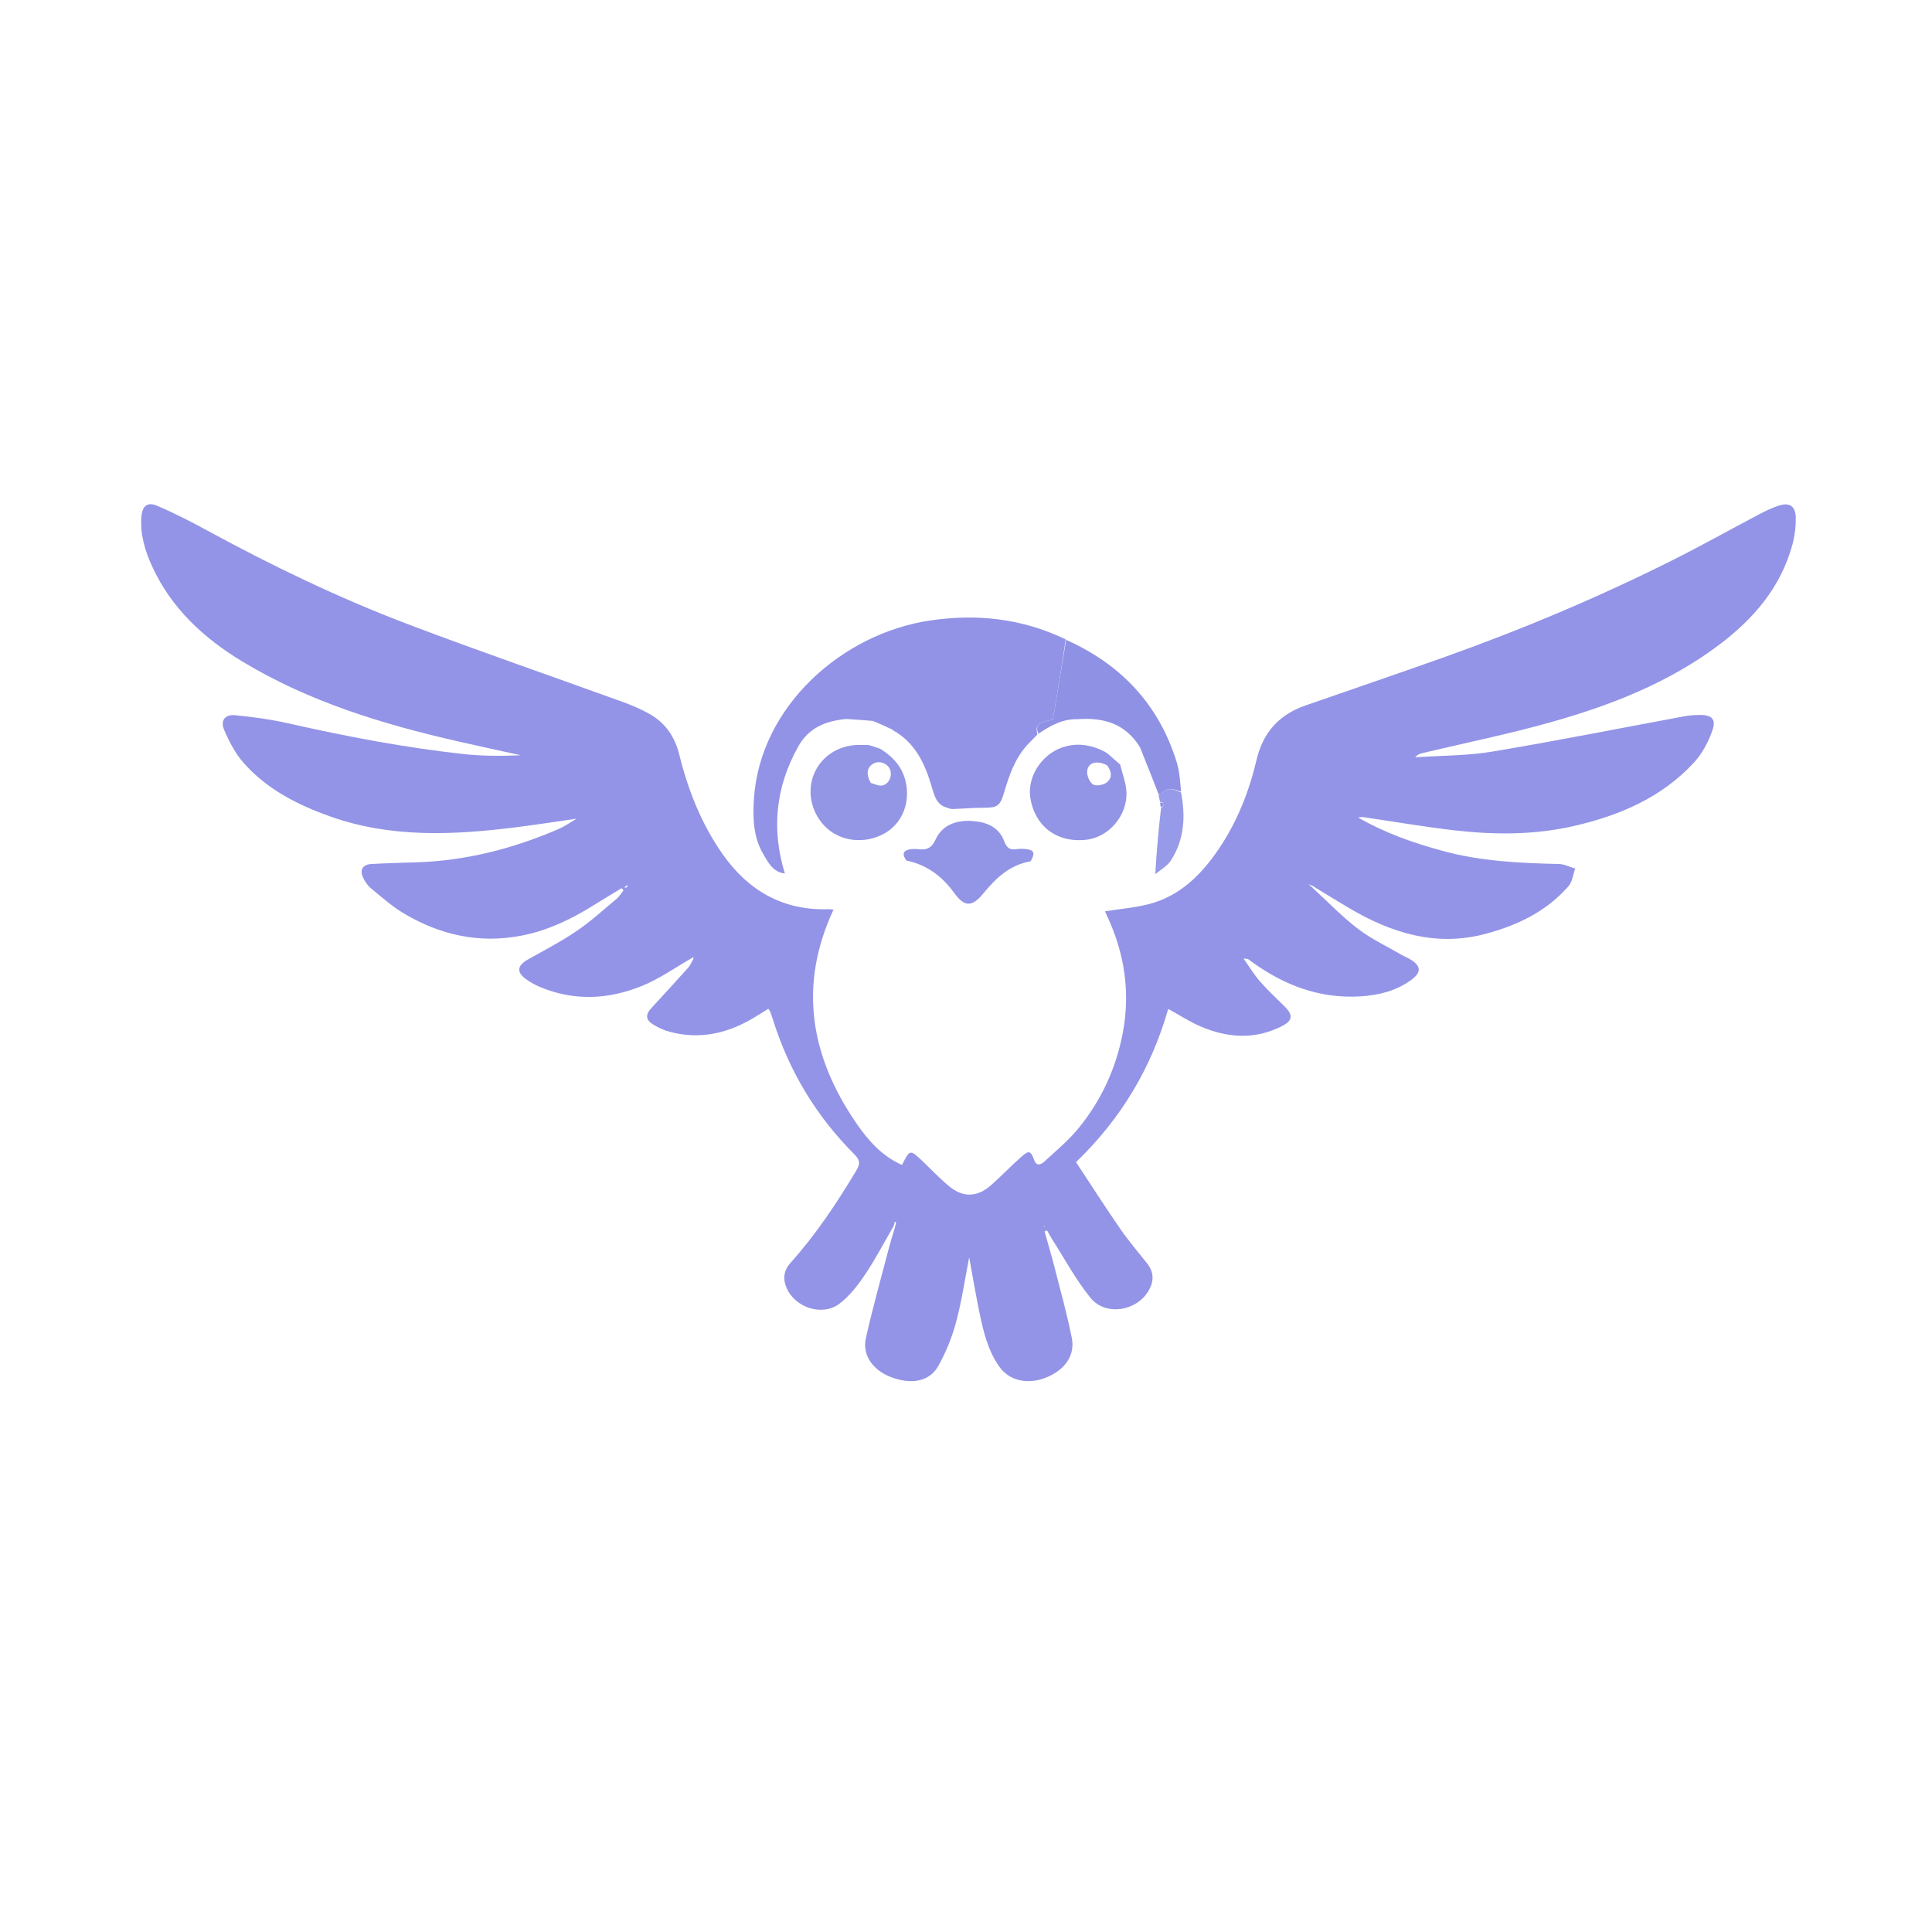
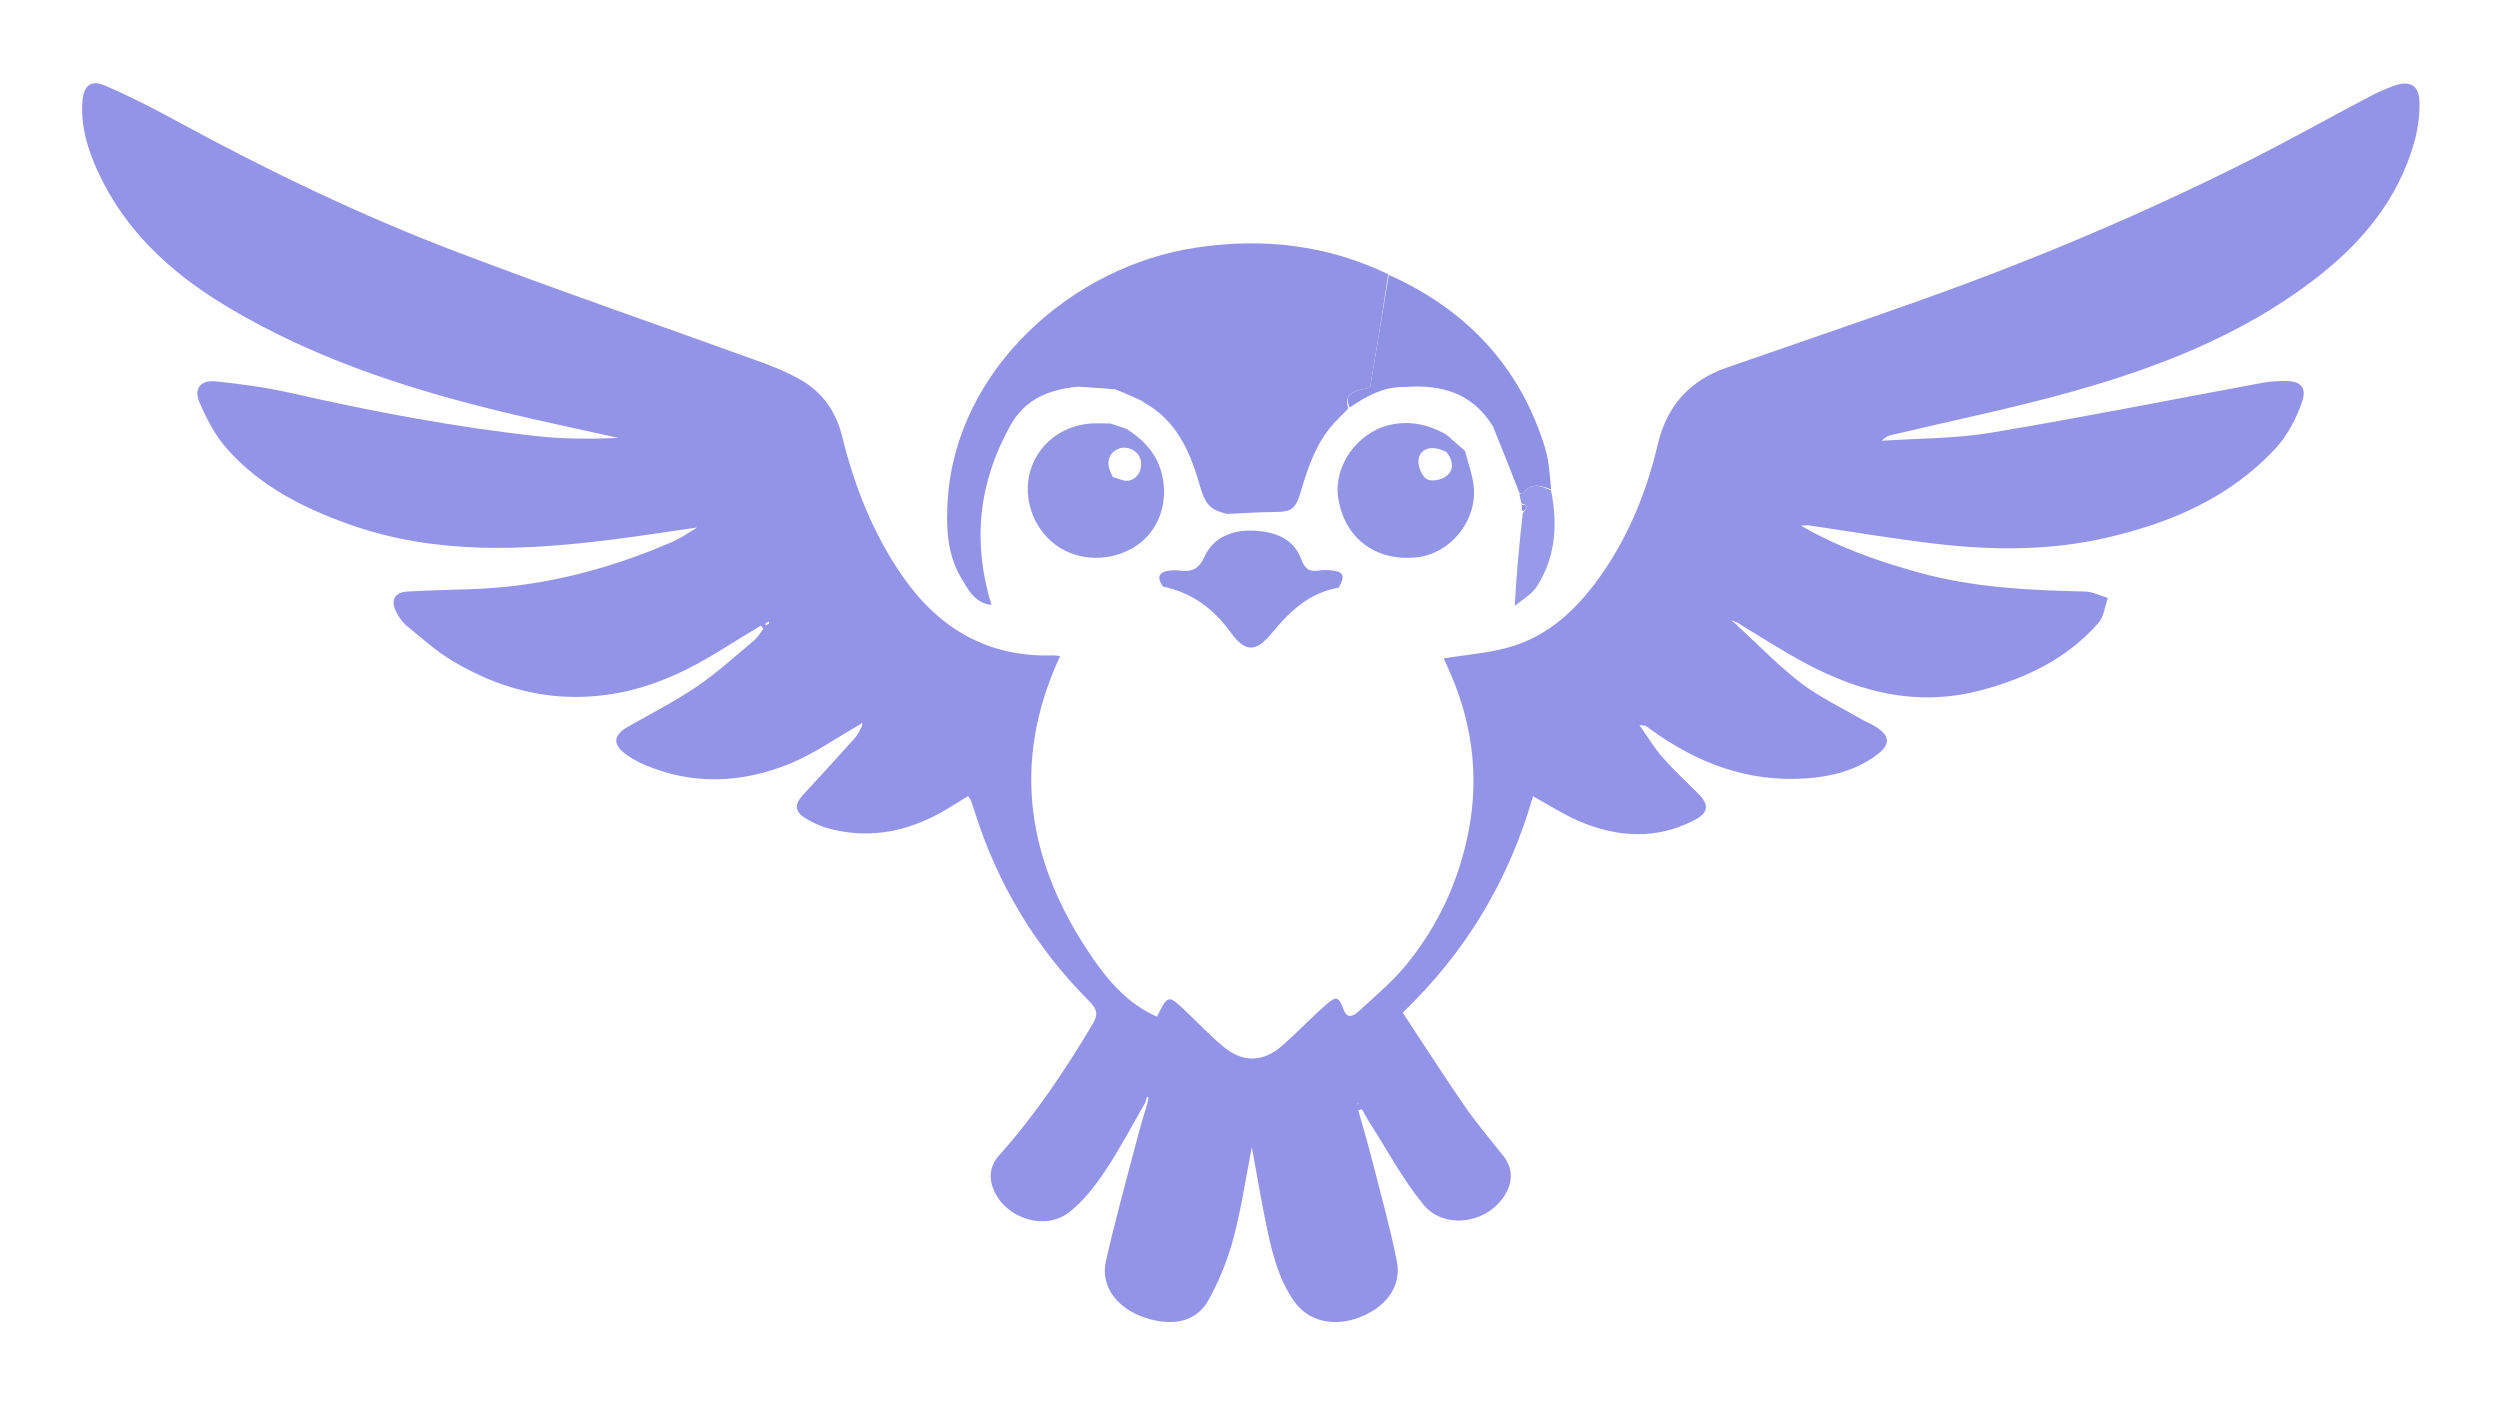
- <svg xmlns="http://www.w3.org/2000/svg" version="1.1" id="Layer_1" x="0px" y="0px" width="100%" viewBox="0 0 1024 1024" enable-background="new 0 0 1024 1024" xml:space="preserve">
+ <svg xmlns="http://www.w3.org/2000/svg" version="1.1" id="Layer_1" x="0px" y="0px" width="100%" viewBox="44 236 938 528" enable-background="new 0 0 1024 1024" xml:space="preserve">
  <path fill="#9394E7" opacity="1" stroke="none" d=" M473.691,649.748   C468.688,658.358 464.087,667.237 458.546,675.484   C454.714,681.187 450.287,686.952 444.876,691.029   C435.889,697.8 421.616,693.162 416.998,682.838   C414.865,678.069 415.272,673.494 418.938,669.399   C432.422,654.342 443.569,637.625 453.911,620.316   C456.02,616.787 455.834,614.813 452.679,611.651   C432.606,591.531 418.29,567.805 409.75,540.648   C409.302,539.223 408.831,537.803 408.314,536.401   C408.147,535.947 407.801,535.559 407.243,534.676   C405.008,536.056 402.795,537.417 400.588,538.786   C386.417,547.576 371.309,551.267 354.854,546.845   C351.856,546.039 348.91,544.669 346.255,543.043   C342.068,540.48 342.022,537.764 345.377,534.148   C351.924,527.09 358.399,519.965 364.831,512.802   C365.81,511.71 366.394,510.263 367.412,508.483   C367.603,507.725 367.543,507.464 367.483,507.203   C367.243,507.386 367.003,507.569 366.763,507.752   C357.976,512.753 349.597,518.758 340.313,522.541   C322.487,529.805 304.108,530.714 285.938,522.996   C283.507,521.964 281.139,520.648 278.99,519.116   C273.677,515.331 274.039,511.816 279.718,508.6   C288.397,503.687 297.318,499.107 305.546,493.517   C313.078,488.401 319.871,482.186 326.886,476.331   C328.308,475.145 329.266,473.404 330.438,471.918   C330.121,471.524 329.805,471.131 329.488,470.737   C324.639,473.694 319.76,476.601 314.948,479.616   C302.879,487.179 290.196,493.291 276.091,495.97   C253.802,500.203 233.093,495.515 213.895,484.046   C207.676,480.331 202.166,475.383 196.537,470.75   C194.8,469.321 193.409,467.223 192.443,465.158   C190.528,461.069 192.239,458.209 196.775,457.95   C204.577,457.503 212.394,457.298 220.207,457.072   C246.652,456.306 271.78,449.863 295.966,439.442   C299.004,438.133 301.788,436.235 305.028,434.261   C305.356,433.745 305.345,433.576 305.334,433.408   C305.225,433.608 305.117,433.808 305.008,434.008   C294.663,435.485 284.337,437.105 273.971,438.412   C240.76,442.599 207.634,444.24 175.337,432.847   C157.895,426.694 141.508,418.398 129.074,404.291   C124.694,399.323 121.47,393.067 118.825,386.922   C116.639,381.844 119.257,378.531 124.814,379.089   C134.212,380.034 143.644,381.308 152.848,383.391   C183.685,390.368 214.697,396.305 246.136,399.709   C256.014,400.779 266.016,400.715 276.072,400.313   C264.951,397.859 253.814,395.475 242.712,392.939   C202.81,383.826 163.869,371.998 128.531,350.664   C108.079,338.316 90.939,322.572 80.72,300.377   C76.846,291.964 74.217,283.28 74.94,273.857   C75.364,268.326 78.045,265.863 83.112,268.007   C92.122,271.819 100.886,276.296 109.486,280.982   C144.024,299.803 179.417,316.872 216.169,330.828   C253.798,345.116 291.883,358.202 329.729,371.923   C334.718,373.732 339.682,375.816 344.29,378.423   C352.672,383.165 357.7,390.51 360.027,399.939   C364.649,418.659 371.667,436.45 382.734,452.342   C396.404,471.972 414.919,482.763 439.4,481.897   C440.048,481.874 440.702,482.033 441.761,482.153   C423.109,522.215 429.498,559.636 453.587,594.915   C459.898,604.157 467.303,612.732 478.095,617.446   C482.225,609.164 482.34,609.148 488.887,615.376   C493.591,619.851 498.068,624.6 503.054,628.735   C510.406,634.832 517.956,634.608 525.178,628.257   C530.799,623.313 535.952,617.838 541.587,612.912   C545.443,609.541 546.354,609.977 548.133,614.845   C549.512,618.619 552.07,616.99 553.623,615.567   C559.86,609.847 566.461,604.349 571.768,597.827   C583.61,583.274 591.372,566.547 594.977,548.081   C599.192,526.488 596.193,505.734 586.933,485.835   C586.512,484.931 586.097,484.023 585.704,483.105   C585.649,482.978 585.739,482.788 585.707,483.01   C593.571,481.757 601.471,481.126 609.026,479.168   C625.406,474.923 636.672,463.645 645.845,450.147   C655.687,435.664 662.038,419.548 666.039,402.593   C669.447,388.149 678.021,378.769 691.823,373.949   C716.327,365.392 740.915,357.074 765.363,348.359   C806.794,333.591 847.293,316.567 886.612,296.837   C902.08,289.075 917.187,280.597 932.504,272.533   C935.733,270.833 939.074,269.255 942.519,268.077   C948.384,266.071 951.73,268.178 951.796,274.41   C951.847,279.166 951.258,284.083 950.013,288.672   C943.887,311.246 929.436,327.998 911.257,341.704   C884.52,361.863 853.791,373.841 821.941,382.801   C799.562,389.096 776.717,393.73 754.083,399.12   C752.681,399.454 751.306,399.909 750.056,401.385   C763.732,400.444 777.59,400.594 791.049,398.349   C825.133,392.661 859.034,385.88 893.02,379.6   C895.62,379.119 898.308,378.967 900.959,378.939   C907.034,378.874 909.657,381.065 907.737,386.742   C905.619,393.001 902.257,399.39 897.802,404.212   C880.681,422.745 858.401,432.222 834.319,437.772   C813.347,442.606 792.045,442.535 770.81,440.087   C754.66,438.225 738.617,435.446 722.523,433.096   C721.955,433.013 721.356,433.147 719.729,433.24   C734.391,441.694 749.271,446.791 764.509,450.964   C784.744,456.506 805.492,457.475 826.316,457.944   C829.189,458.008 832.03,459.521 834.887,460.363   C833.746,463.518 833.392,467.36 831.335,469.713   C819.641,483.092 804.304,490.429 787.416,494.946   C761.284,501.936 737.816,494.632 715.445,481.528   C709.557,478.079 703.771,474.457 697.458,470.622   C696.728,470.104 696.44,469.96 695.928,469.635   C695.15,469.263 694.554,469.153 693.981,468.852   C693.871,468.692 693.739,468.721 693.607,468.75   C693.748,468.827 693.889,468.903 694.127,469.244   C694.703,469.774 695.182,470.04 695.766,470.526   C696.057,471.023 696.295,471.244 696.585,471.41   C704.281,478.447 711.536,486.063 719.806,492.344   C726.906,497.735 735.158,501.613 742.92,506.127   C744.357,506.963 745.939,507.553 747.36,508.411   C753.251,511.967 753.545,515.309 747.954,519.402   C740.059,525.181 730.93,527.462 721.277,528.083   C699.633,529.477 680.735,522.276 663.493,509.803   C662.819,509.316 662.182,508.776 661.482,508.332   C661.243,508.18 660.863,508.251 659.115,508.077   C662.323,512.606 664.709,516.645 667.753,520.106   C671.925,524.849 676.567,529.183 681.063,533.637   C685.364,537.899 685.159,540.909 679.71,543.734   C665.368,551.171 650.756,550.208 636.352,544.048   C630.595,541.585 625.28,538.09 619.185,534.747   C610.248,565.937 594.353,592.825 570.303,615.95   C578.057,627.694 585.645,639.566 593.645,651.152   C598.081,657.576 603.186,663.541 608.031,669.68   C611.549,674.138 611.688,678.839 609.032,683.669   C602.847,694.916 586.103,697.821 578.019,687.918   C570.197,678.336 564.293,667.189 557.574,656.712   C556.63,655.24 555.839,653.671 554.977,652.147   C554.535,652.313 554.094,652.48 553.652,652.646   C555.436,659.059 557.335,665.443 558.979,671.893   C562.136,684.279 565.582,696.615 568.079,709.138   C569.941,718.473 564.3,726.252 554.3,730.194   C544.615,734.012 534.893,731.819 529.598,724.29   C523.52,715.647 521.159,705.537 519.07,695.423   C517.06,685.692 515.429,675.883 513.685,666.402   C511.477,677.662 509.791,689.367 506.754,700.71   C504.587,708.803 501.347,716.829 497.235,724.122   C492.569,732.397 482.726,734.016 471.896,729.76   C462.574,726.095 456.927,718.154 458.926,709.247   C462.522,693.215 466.996,677.379 471.143,661.472   C472.065,657.935 473.148,654.441 474.394,650.328   C474.729,649.051 474.827,648.373 474.925,647.695   C474.715,647.656 474.505,647.616 474.294,647.577   C474.093,648.301 473.892,649.024 473.691,649.748  M332.609,469.947   C332.553,469.682 332.496,469.416 332.44,469.151   C332.179,469.321 331.918,469.491 331.241,469.985   C331.241,470.214 331.241,470.442 331.24,470.671   C331.56,470.519 331.88,470.366 332.609,469.947  M553.474,650.711   C553.539,650.344 553.603,649.977 553.668,649.61   C553.487,649.842 553.306,650.073 553.474,650.711  z" />
  <path fill="#9293E6" opacity="1" stroke="none" d=" M415.985,462.964   C409.773,462.323 407.23,457.242 404.618,452.826   C399.236,443.727 398.929,433.456 399.605,423.288   C402.857,374.402 446.279,335.748 493.062,328.859   C517.884,325.205 541.734,327.788 564.85,338.883   C562.695,353.651 560.345,367.691 558.045,381.435   C550.002,382.938 548.638,384.351 549.842,389.322   C548.02,391.245 546.323,392.837 544.744,394.538   C537.958,401.85 534.861,410.97 532.115,420.282   C530.058,427.257 528.526,428.129 521.468,428.12   C515.906,428.113 510.345,428.624 504.781,428.806   C503.867,428.836 502.934,428.361 502.012,428.112   C496.467,426.614 495.305,422.026 493.916,417.272   C490.307,404.92 485.126,393.52 473.057,386.926   C473.043,386.943 473.074,386.948 472.889,386.66   C469.474,384.995 466.244,383.619 462.618,382.1   C457.813,381.679 453.404,381.401 448.578,381.081   C437.595,382.105 428.661,385.678 423.093,395.638   C411.083,417.122 408.782,439.512 415.985,462.964  z" />
  <path fill="#8F91E5" opacity="1" stroke="none" d=" M614.096,420.99   C610.906,412.812 607.717,404.635 604.15,395.935   C596.144,383.073 584.395,380.234 570.996,381.198   C563.209,381.025 556.803,384.557 550.338,388.91   C548.638,384.351 550.002,382.938 558.045,381.435   C560.345,367.691 562.695,353.651 565.08,339.136   C593.926,352.028 614.142,373.181 623.636,403.823   C625.168,408.767 625.499,414.083 625.974,419.6   C622.041,418.188 618.589,416.975 615.546,420.871   C615.344,421.13 614.592,420.96 614.096,420.99  z" />
  <path fill="#9294E6" opacity="1" stroke="none" d=" M480.386,456.095   C477.625,452.242 479.118,450.47 483.095,450.049   C484.244,449.927 485.432,449.925 486.576,450.068   C491.036,450.626 493.72,449.716 495.963,444.797   C499.361,437.346 506.794,434.687 514.721,435.118   C522.29,435.529 529.33,437.956 532.263,445.892   C533.558,449.396 535.256,450.638 538.78,450.077   C540.4,449.818 542.108,449.862 543.749,450.03   C548.12,450.48 548.807,452.123 546.24,456.5   C535.067,458.442 527.818,465.495 521.159,473.569   C515.241,480.745 511.259,480.865 505.826,473.378   C499.423,464.555 491.497,458.426 480.386,456.095  z" />
  <path fill="#969AE8" opacity="1" stroke="none" d=" M614.062,421.334   C614.592,420.96 615.344,421.13 615.546,420.871   C618.589,416.975 622.041,418.188 625.972,420.022   C628.466,432.697 627.734,444.973 620.637,456.016   C618.767,458.927 615.372,460.857 612.315,463.324   C612.965,451.915 613.979,440.42 615.364,428.404   C617.669,426.264 617.057,425.391 614.883,424.977   C614.598,423.878 614.314,422.778 614.062,421.334  z" />
  <path fill="#9395E5" opacity="1" stroke="none" d=" M460.539,394.891   C462.767,395.542 464.535,396.221 466.655,396.933   C473.947,401.522 478.911,407.354 480.351,415.905   C482.151,426.595 477.713,436.79 468.631,441.825   C458.695,447.334 446.302,446.185 438.322,439.015   C430.384,431.882 427.49,420.351 431.227,410.743   C434.979,401.095 444.218,394.922 455.08,394.826   C456.746,394.811 458.412,394.885 460.539,394.891  M461.581,415.002   C463.564,415.495 465.666,416.663 467.506,416.341   C471.224,415.69 473.137,411.174 471.674,407.693   C470.381,404.617 466.34,403.073 463.346,404.511   C459.596,406.314 458.726,410.099 461.581,415.002  z" />
  <path fill="#9294E5" opacity="1" stroke="none" d=" M593.743,405.345   C594.891,410.144 596.819,414.909 597.034,419.749   C597.601,432.493 587.459,443.836 575.643,445.106   C559.619,446.829 548.301,437.373 546.086,422.795   C544.303,411.054 553.003,398.401 565.294,395.468   C572.162,393.829 578.848,394.917 585.633,398.471   C586.348,398.972 586.612,399.105 587.096,399.429   C589.435,401.538 591.596,403.374 593.749,405.243   C593.741,405.277 593.743,405.345 593.743,405.345  M586.747,405.607   C581.399,402.823 576.614,404.057 576.211,408.814   C576.016,411.111 577.446,414.491 579.264,415.724   C580.794,416.762 584.479,416.168 586.269,414.933   C589.354,412.803 589.654,409.407 586.747,405.607  z" />
  <path fill="#8F91E5" opacity="1" stroke="none" d=" M614.872,425.356   C617.057,425.391 617.669,426.264 615.405,427.936   C615.003,427.237 614.932,426.485 614.872,425.356  z" />
</svg>
